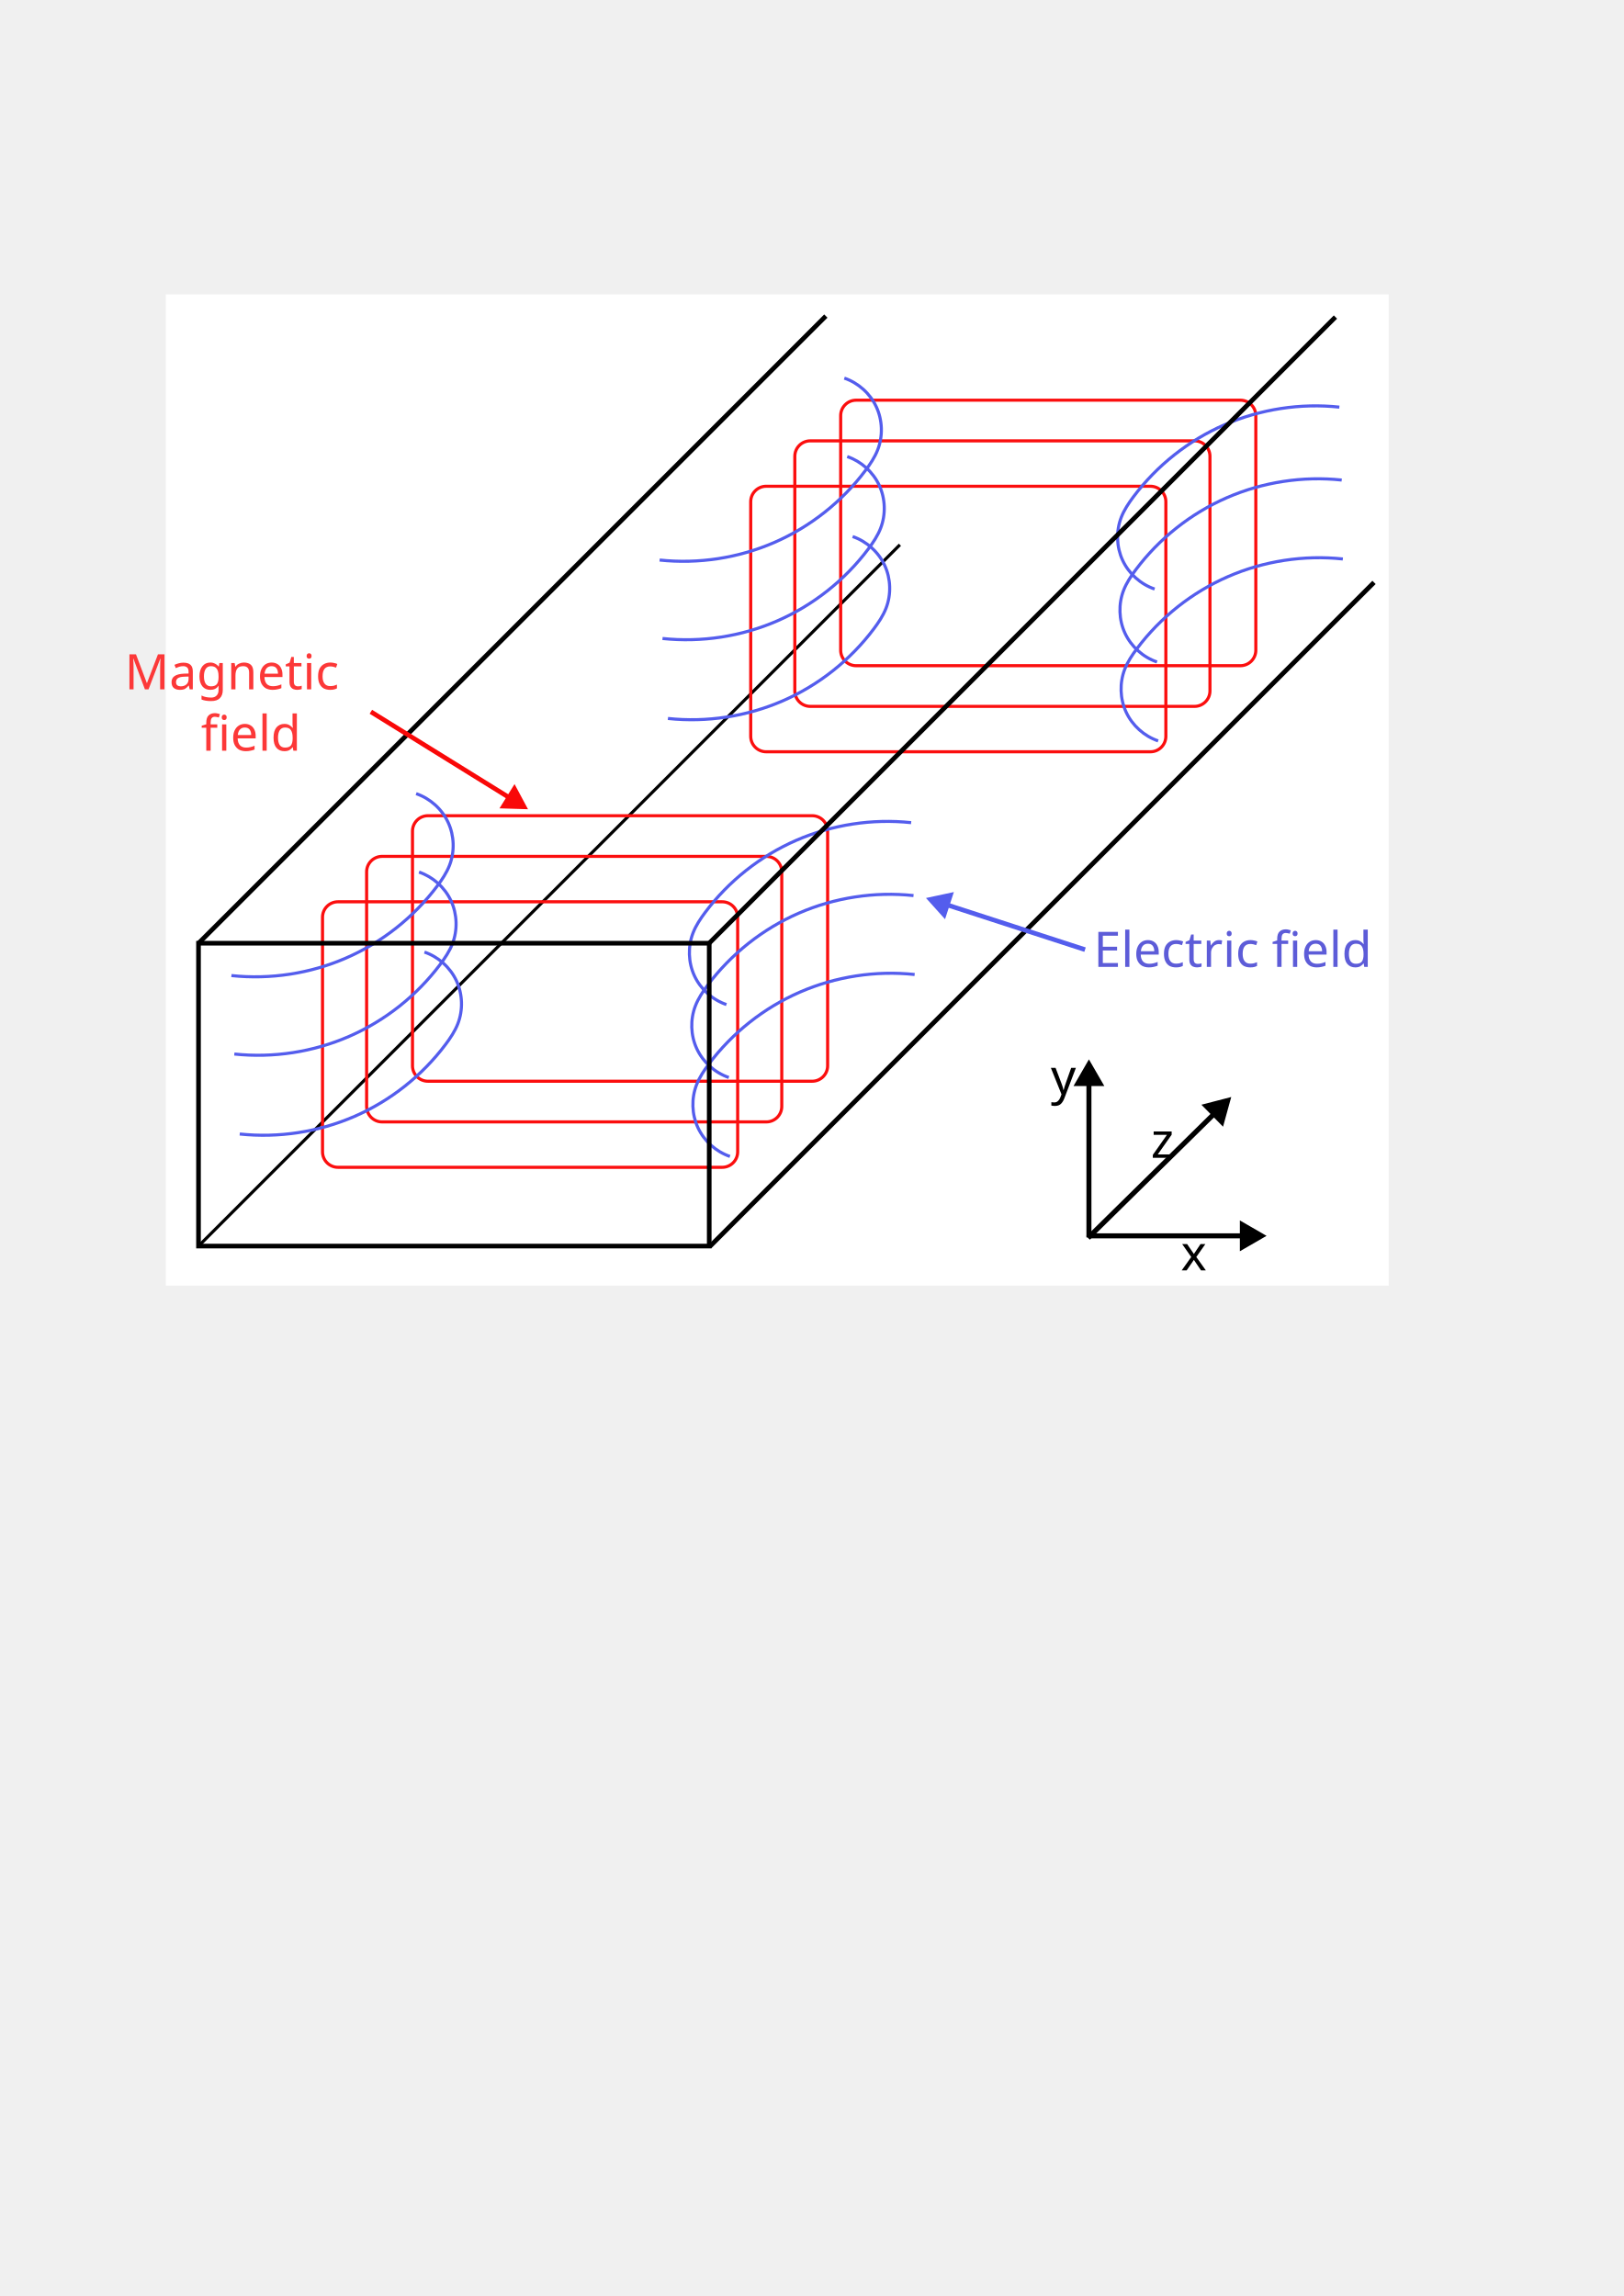
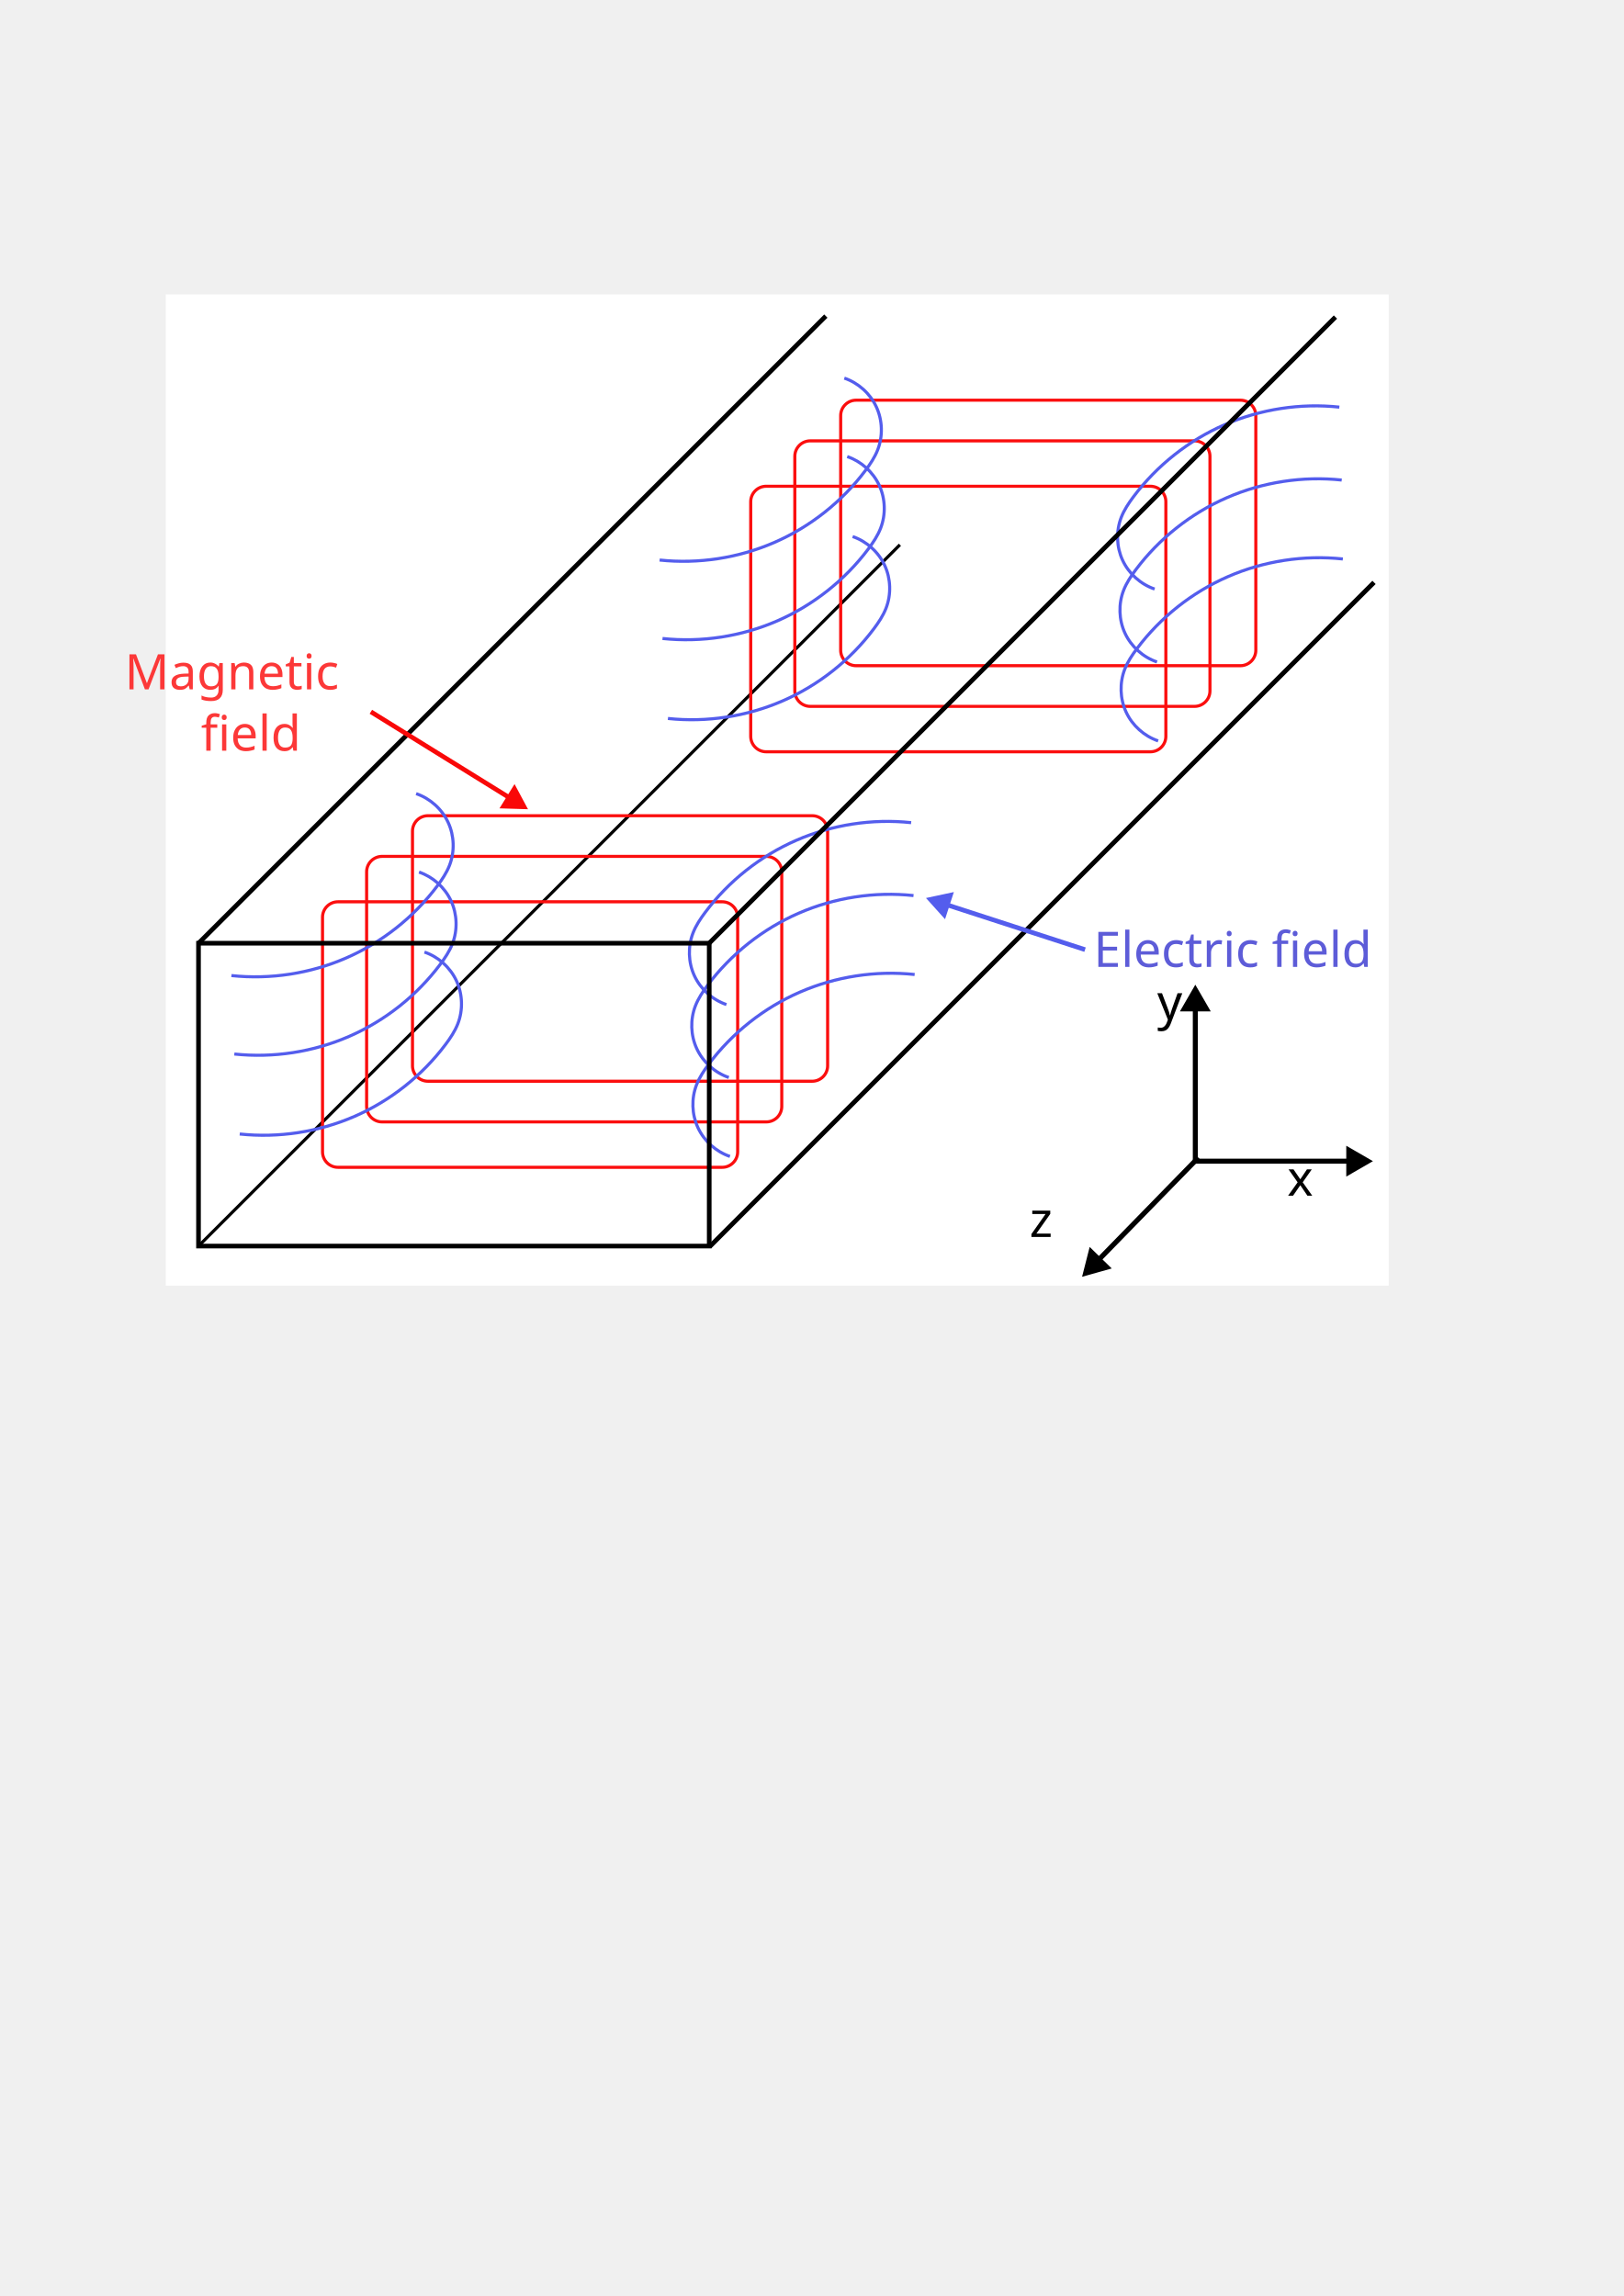
<svg xmlns="http://www.w3.org/2000/svg" width="210mm" height="297mm" viewBox="0 0 210 297" version="1.1" id="svg5">
  <defs id="defs2">
    <rect x="146.086" y="321.92" width="60.989" height="31.202" id="rect8521" />
    <marker style="overflow:visible" id="TriangleStart" refX="0" refY="0" orient="auto-start-reverse" markerWidth="5.324" markerHeight="6.155" viewBox="0 0 5.324 6.155" preserveAspectRatio="xMidYMid">
      <path transform="scale(0.5)" style="fill:context-stroke;fill-rule:evenodd;stroke:context-stroke;stroke-width:1pt" d="M 5.77,0 -2.88,5 V -5 Z" id="path135" />
    </marker>
    <marker style="overflow:visible" id="TriangleStart-3" refX="0" refY="0" orient="auto-start-reverse" markerWidth="5.324" markerHeight="6.155" viewBox="0 0 5.324 6.155" preserveAspectRatio="xMidYMid">
      <path transform="scale(0.5)" style="fill:context-stroke;fill-rule:evenodd;stroke:context-stroke;stroke-width:1pt" d="M 5.77,0 -2.88,5 V -5 Z" id="path135-1" />
    </marker>
  </defs>
  <g id="layer1">
    <rect style="fill:#ffffff;stroke:none;stroke-width:0.4;stroke-miterlimit:4.1;stroke-dasharray:none;stroke-opacity:1;paint-order:markers stroke fill" id="rect6813" width="158.167" height="128.23" x="21.44" y="38.076" />
    <path style="fill:none;stroke:#000000;stroke-width:0.4;stroke-miterlimit:4.1;stroke-dasharray:none" d="M 25.621,161.234 116.388,70.467" id="path486-6-1" />
    <rect style="fill:none;stroke:#fb0e0e;stroke-width:0.4;stroke-miterlimit:4.1;stroke-dasharray:none;stroke-opacity:1;paint-order:markers stroke fill" id="rect5024" width="53.692" height="34.346" x="41.713" y="116.651" rx="2" ry="2" />
    <rect style="fill:none;stroke:#fb0e0e;stroke-width:0.4;stroke-miterlimit:4.1;stroke-dasharray:none;stroke-opacity:1;paint-order:markers stroke fill" id="rect5024-0" width="53.692" height="34.346" x="47.417" y="110.778" rx="2" ry="2" />
    <rect style="fill:none;stroke:#fb0e0e;stroke-width:0.4;stroke-miterlimit:4.1;stroke-dasharray:none;stroke-opacity:1;paint-order:markers stroke fill" id="rect5024-6" width="53.692" height="34.346" x="53.349" y="105.517" rx="2" ry="2" />
    <path style="fill:none;stroke:#545ded;stroke-width:0.4;stroke-miterlimit:4.1;stroke-opacity:1;stroke-dasharray:none" d="m 29.93,126.195 c 5.035,0.536 10.207,-0.258 14.849,-2.28 4.643,-2.022 8.746,-5.268 11.782,-9.32 0.618,-0.825 1.198,-1.692 1.573,-2.652 0.693,-1.776 0.628,-3.833 -0.175,-5.561 -0.803,-1.728 -2.335,-3.104 -4.139,-3.719" id="path1948" />
    <path style="fill:none;stroke:#545ded;stroke-width:0.4;stroke-miterlimit:4.1;stroke-dasharray:none;stroke-opacity:1" d="m 117.842,106.415 c -5.035,-0.536 -10.207,0.258 -14.849,2.28 -4.643,2.022 -8.746,5.268 -11.782,9.32 -0.618,0.825 -1.198,1.692 -1.573,2.652 -0.693,1.776 -0.628,3.833 0.175,5.561 0.803,1.728 2.335,3.104 4.139,3.719" id="path1948-7" />
    <path style="fill:none;stroke:#545ded;stroke-width:0.4;stroke-miterlimit:4.1;stroke-dasharray:none;stroke-opacity:1" d="m 118.149,115.847 c -5.035,-0.536 -10.207,0.258 -14.849,2.28 -4.643,2.022 -8.746,5.268 -11.782,9.32 -0.618,0.825 -1.198,1.692 -1.573,2.652 -0.693,1.776 -0.628,3.833 0.175,5.561 0.803,1.728 2.335,3.104 4.139,3.719" id="path1948-7-9" />
    <path style="fill:none;stroke:#545ded;stroke-width:0.4;stroke-miterlimit:4.1;stroke-dasharray:none;stroke-opacity:1" d="m 118.296,126.058 c -5.035,-0.536 -10.207,0.258 -14.849,2.28 -4.643,2.022 -8.746,5.268 -11.782,9.32 -0.618,0.825 -1.198,1.692 -1.573,2.652 -0.693,1.776 -0.628,3.833 0.175,5.561 0.803,1.728 2.335,3.104 4.139,3.719" id="path1948-7-6" />
    <path style="fill:none;stroke:#545ded;stroke-width:0.4;stroke-miterlimit:4.1;stroke-opacity:1;stroke-dasharray:none" d="m 30.306,136.343 c 5.035,0.536 10.207,-0.258 14.849,-2.28 4.643,-2.022 8.746,-5.268 11.782,-9.32 0.618,-0.825 1.198,-1.692 1.573,-2.652 0.693,-1.776 0.628,-3.833 -0.175,-5.561 -0.803,-1.728 -2.335,-3.104 -4.139,-3.719" id="path1948-5" />
    <path style="fill:none;stroke:#545ded;stroke-width:0.4;stroke-miterlimit:4.1;stroke-opacity:1;stroke-dasharray:none" d="m 31.006,146.689 c 5.035,0.536 10.207,-0.258 14.849,-2.28 4.643,-2.022 8.746,-5.268 11.782,-9.32 0.618,-0.825 1.198,-1.692 1.573,-2.652 0.693,-1.776 0.628,-3.833 -0.175,-5.561 -0.803,-1.728 -2.335,-3.104 -4.139,-3.719" id="path1948-2" />
    <rect style="fill:none;stroke:#fb0e0e;stroke-width:0.4;stroke-miterlimit:4.1;stroke-dasharray:none;stroke-opacity:1;paint-order:markers stroke fill" id="rect5024-9" width="53.692" height="34.346" x="97.093" y="62.9" rx="2" ry="2" />
    <rect style="fill:none;stroke:#fb0e0e;stroke-width:0.4;stroke-miterlimit:4.1;stroke-dasharray:none;stroke-opacity:1;paint-order:markers stroke fill" id="rect5024-0-3" width="53.692" height="34.346" x="102.797" y="57.027" rx="2" ry="2" />
    <rect style="fill:none;stroke:#fb0e0e;stroke-width:0.4;stroke-miterlimit:4.1;stroke-dasharray:none;stroke-opacity:1;paint-order:markers stroke fill" id="rect5024-6-1" width="53.692" height="34.346" x="108.728" y="51.766" rx="2" ry="2" />
    <path style="fill:none;stroke:#545ded;stroke-width:0.4;stroke-miterlimit:4.1;stroke-dasharray:none;stroke-opacity:1" d="m 85.31,72.444 c 5.035,0.536 10.207,-0.258 14.849,-2.28 4.643,-2.022 8.746,-5.268 11.782,-9.32 0.618,-0.825 1.198,-1.692 1.573,-2.652 0.693,-1.776 0.628,-3.833 -0.175,-5.561 -0.803,-1.728 -2.335,-3.104 -4.139,-3.719" id="path1948-9" />
    <path style="fill:none;stroke:#545ded;stroke-width:0.4;stroke-miterlimit:4.1;stroke-dasharray:none;stroke-opacity:1" d="m 173.222,52.664 c -5.035,-0.536 -10.207,0.258 -14.849,2.28 -4.643,2.022 -8.746,5.268 -11.782,9.32 -0.618,0.825 -1.198,1.692 -1.573,2.652 -0.693,1.776 -0.628,3.833 0.175,5.561 0.803,1.728 2.335,3.104 4.139,3.719" id="path1948-7-4" />
    <path style="fill:none;stroke:#000000;stroke-width:0.6;stroke-miterlimit:4.1;stroke-dasharray:none" d="M 25.749,121.946 106.81,40.885" id="path486" />
    <path style="fill:none;stroke:#000000;stroke-width:0.6;stroke-miterlimit:4.1;stroke-dasharray:none" d="M 91.66,122.072 172.72,41.012" id="path486-3" />
    <path style="fill:none;stroke:#000000;stroke-width:0.6;stroke-miterlimit:4.1;stroke-dasharray:none" d="M 91.789,161.254 177.707,75.336" id="path486-3-1" />
    <path style="fill:none;stroke:#545ded;stroke-width:0.4;stroke-miterlimit:4.1;stroke-dasharray:none;stroke-opacity:1" d="m 173.529,62.096 c -5.035,-0.536 -10.207,0.258 -14.849,2.28 -4.643,2.022 -8.746,5.268 -11.782,9.32 -0.618,0.825 -1.198,1.692 -1.573,2.652 -0.693,1.776 -0.628,3.833 0.175,5.561 0.803,1.728 2.335,3.104 4.139,3.719" id="path1948-7-9-7" />
    <path style="fill:none;stroke:#545ded;stroke-width:0.4;stroke-miterlimit:4.1;stroke-dasharray:none;stroke-opacity:1" d="m 173.676,72.306 c -5.035,-0.536 -10.207,0.258 -14.849,2.28 -4.643,2.022 -8.746,5.268 -11.782,9.32 -0.618,0.825 -1.198,1.692 -1.573,2.652 -0.693,1.776 -0.628,3.833 0.175,5.561 0.803,1.728 2.335,3.104 4.139,3.719" id="path1948-7-6-8" />
    <path style="fill:none;stroke:#545ded;stroke-width:0.4;stroke-miterlimit:4.1;stroke-dasharray:none;stroke-opacity:1" d="m 85.685,82.592 c 5.035,0.536 10.207,-0.258 14.849,-2.28 4.643,-2.022 8.746,-5.268 11.782,-9.32 0.618,-0.825 1.198,-1.692 1.573,-2.652 0.693,-1.776 0.628,-3.833 -0.175,-5.561 -0.803,-1.728 -2.335,-3.104 -4.139,-3.719" id="path1948-5-4" />
    <path style="fill:none;stroke:#545ded;stroke-width:0.4;stroke-miterlimit:4.1;stroke-dasharray:none;stroke-opacity:1" d="m 86.386,92.938 c 5.035,0.536 10.207,-0.258 14.849,-2.28 4.643,-2.022 8.746,-5.268 11.782,-9.321 0.618,-0.825 1.198,-1.692 1.573,-2.652 0.693,-1.776 0.628,-3.833 -0.175,-5.561 -0.803,-1.728 -2.335,-3.104 -4.139,-3.719" id="path1948-2-5" />
    <rect style="fill:none;stroke:#000000;stroke-width:0.6;stroke-miterlimit:4.1;stroke-dasharray:none" id="rect430" width="66.053" height="39.175" x="25.674" y="122.011" />
    <text xml:space="preserve" style="font-weight:500;font-size:6.35px;font-family:'Clear Sans Medium';-inkscape-font-specification:'Clear Sans Medium, Medium';fill:#5d5cd8;fill-opacity:1;stroke:none;stroke-width:0.4;stroke-miterlimit:4.1;stroke-dasharray:none;stroke-opacity:1;paint-order:markers stroke fill" x="141.445" y="125.072" id="text7037">
      <tspan id="tspan7035" style="font-size:6.35px;fill:#5d5cd8;fill-opacity:1;stroke:none;stroke-width:0.4" x="141.445" y="125.072">Electric field</tspan>
    </text>
    <text xml:space="preserve" style="font-weight:500;font-size:6.35px;font-family:'Clear Sans Medium';-inkscape-font-specification:'Clear Sans Medium, Medium';fill:#5d5cd8;fill-opacity:1;stroke:none;stroke-width:0.4;stroke-miterlimit:4.1;stroke-dasharray:none;stroke-opacity:1;paint-order:markers stroke fill" x="36.593" y="89.171" id="text7037-6">
      <tspan id="tspan7035-3" style="font-size:6.35px;text-align:center;text-anchor:middle;fill:#fc3838;fill-opacity:1;stroke:none;stroke-width:0.4" x="36.593" y="89.171">Magnetic </tspan>
      <tspan style="font-size:6.35px;text-align:center;text-anchor:middle;fill:#fc3838;fill-opacity:1;stroke:none;stroke-width:0.4" x="36.593" y="97.109" id="tspan8517">field</tspan>
    </text>
    <path style="fill:#5d5cd8;fill-opacity:1;stroke:#545ded;stroke-width:0.6;stroke-miterlimit:4.1;stroke-dasharray:none;stroke-opacity:1;marker-end:url(#TriangleStart);paint-order:markers stroke fill" d="m 140.333,122.842 -18.548,-6.022" id="path7971" />
    <text xml:space="preserve" transform="scale(0.2645833)" id="text8519" style="font-weight:500;font-size:24px;font-family:'Clear Sans Medium';-inkscape-font-specification:'Clear Sans Medium, Medium';white-space:pre;shape-inside:url(#rect8521);display:inline;fill:#fc3838;fill-opacity:1;stroke:#545ded;stroke-width:2.268;stroke-miterlimit:4.1;stroke-dasharray:none;stroke-opacity:1;paint-order:markers stroke fill" />
    <path style="fill:#ff2222;fill-opacity:1;stroke:#f90808;stroke-width:0.6;stroke-miterlimit:4.1;stroke-dasharray:none;stroke-opacity:1;paint-order:markers stroke fill;marker-end:url(#TriangleStart)" d="M 47.966,92.073 66.478,103.555" id="path8587" />
-     <path style="fill:#000000;fill-opacity:1;stroke:#000000;stroke-width:0.648;stroke-miterlimit:4.1;stroke-dasharray:none;stroke-opacity:1;marker-end:url(#TriangleStart-3);paint-order:markers stroke fill" d="m 140.725,160.129 16.876,-16.611" id="path1952" />
-     <path style="fill:#000000;fill-opacity:1;stroke:#000000;stroke-width:0.648;stroke-miterlimit:4.1;stroke-dasharray:none;stroke-opacity:1;marker-end:url(#TriangleStart-3);paint-order:markers stroke fill" d="M 140.835,160.069 V 139.338" id="path2725" />
-     <path style="fill:#000000;fill-opacity:1;stroke:#000000;stroke-width:0.648;stroke-miterlimit:4.1;stroke-dasharray:none;stroke-opacity:1;marker-end:url(#TriangleStart-3);paint-order:markers stroke fill" d="m 140.775,159.863 h 20.731" id="path2725-7" />
-     <text xml:space="preserve" style="font-size:11.289px;font-family:sans-serif;-inkscape-font-specification:'sans-serif, Normal';text-align:center;text-anchor:middle;fill:#000000;fill-opacity:1;stroke:#000000;stroke-width:0.648;stroke-miterlimit:4.1;stroke-dasharray:none;stroke-opacity:1;paint-order:markers stroke fill" x="144.873" y="141.541" id="text2857">
-       <tspan id="tspan2855" style="font-style:normal;font-variant:normal;font-weight:normal;font-stretch:normal;font-size:6.35px;font-family:sans-serif;-inkscape-font-specification:'sans-serif, Normal';font-variant-ligatures:normal;font-variant-caps:normal;font-variant-numeric:normal;font-variant-east-asian:normal;stroke:none;stroke-width:0.648" x="144.873" y="141.541">y</tspan>
+     <path style="fill:#000000;fill-opacity:1;stroke:#000000;stroke-width:0.648;stroke-miterlimit:4.1;stroke-dasharray:none;stroke-opacity:1;marker-end:url(#TriangleStart-3);paint-order:markers stroke fill" d="m 154.988,149.748 -13.432,13.764" id="path1952" />
+     <path style="fill:#000000;fill-opacity:1;stroke:#000000;stroke-width:0.648;stroke-miterlimit:4.1;stroke-dasharray:none;stroke-opacity:1;marker-end:url(#TriangleStart-3);paint-order:markers stroke fill" d="M 154.596,150.409 V 129.678" id="path2725" />
+     <path style="fill:#000000;fill-opacity:1;stroke:#000000;stroke-width:0.648;stroke-miterlimit:4.1;stroke-dasharray:none;stroke-opacity:1;marker-end:url(#TriangleStart-3);paint-order:markers stroke fill" d="m 154.536,150.203 h 20.731" id="path2725-7" />
+     <text xml:space="preserve" style="font-size:11.289px;font-family:sans-serif;-inkscape-font-specification:'sans-serif, Normal';text-align:center;text-anchor:middle;fill:#000000;fill-opacity:1;stroke:#000000;stroke-width:0.648;stroke-miterlimit:4.1;stroke-dasharray:none;stroke-opacity:1;paint-order:markers stroke fill" x="158.634" y="131.881" id="text2857">
+       <tspan id="tspan2855" style="font-style:normal;font-variant:normal;font-weight:normal;font-stretch:normal;font-size:6.35px;font-family:sans-serif;-inkscape-font-specification:'sans-serif, Normal';font-variant-ligatures:normal;font-variant-caps:normal;font-variant-numeric:normal;font-variant-east-asian:normal;stroke:none;stroke-width:0.648" x="158.634" y="131.881">y</tspan>
    </text>
-     <text xml:space="preserve" style="font-size:11.289px;font-family:sans-serif;-inkscape-font-specification:'sans-serif, Normal';text-align:center;text-anchor:middle;fill:#000000;fill-opacity:1;stroke:#000000;stroke-width:0.648;stroke-miterlimit:4.1;stroke-dasharray:none;stroke-opacity:1;paint-order:markers stroke fill" x="157.679" y="149.763" id="text2857-7">
-       <tspan id="tspan2855-3" style="font-style:normal;font-variant:normal;font-weight:normal;font-stretch:normal;font-size:6.35px;font-family:sans-serif;-inkscape-font-specification:'sans-serif, Normal';font-variant-ligatures:normal;font-variant-caps:normal;font-variant-numeric:normal;font-variant-east-asian:normal;stroke:none;stroke-width:0.648" x="157.679" y="149.763">z</tspan>
+     <text xml:space="preserve" style="font-size:11.289px;font-family:sans-serif;-inkscape-font-specification:'sans-serif, Normal';text-align:center;text-anchor:middle;fill:#000000;fill-opacity:1;stroke:#000000;stroke-width:0.648;stroke-miterlimit:4.1;stroke-dasharray:none;stroke-opacity:1;paint-order:markers stroke fill" x="141.979" y="160.007" id="text2857-7">
+       <tspan id="tspan2855-3" style="font-style:normal;font-variant:normal;font-weight:normal;font-stretch:normal;font-size:6.35px;font-family:sans-serif;-inkscape-font-specification:'sans-serif, Normal';font-variant-ligatures:normal;font-variant-caps:normal;font-variant-numeric:normal;font-variant-east-asian:normal;stroke:none;stroke-width:0.648" x="141.979" y="160.007">z</tspan>
    </text>
-     <text xml:space="preserve" style="font-style:normal;font-variant:normal;font-weight:normal;font-stretch:normal;font-size:6.35px;font-family:sans-serif;-inkscape-font-specification:'sans-serif, Normal';font-variant-ligatures:normal;font-variant-caps:normal;font-variant-numeric:normal;font-variant-east-asian:normal;text-align:center;text-anchor:middle;fill:#000000;fill-opacity:1;stroke:none;stroke-width:0.648;stroke-miterlimit:4.1;stroke-dasharray:none;stroke-opacity:1;paint-order:markers stroke fill" x="158.532" y="164.332" id="text2944">
-       <tspan id="tspan2942" style="stroke-width:0.648" x="158.532" y="164.332">x</tspan>
+     <text xml:space="preserve" style="font-style:normal;font-variant:normal;font-weight:normal;font-stretch:normal;font-size:6.35px;font-family:sans-serif;-inkscape-font-specification:'sans-serif, Normal';font-variant-ligatures:normal;font-variant-caps:normal;font-variant-numeric:normal;font-variant-east-asian:normal;text-align:center;text-anchor:middle;fill:#000000;fill-opacity:1;stroke:none;stroke-width:0.648;stroke-miterlimit:4.1;stroke-dasharray:none;stroke-opacity:1;paint-order:markers stroke fill" x="172.293" y="154.672" id="text2944">
+       <tspan id="tspan2942" style="stroke-width:0.648" x="172.293" y="154.672">x</tspan>
    </text>
  </g>
</svg>
